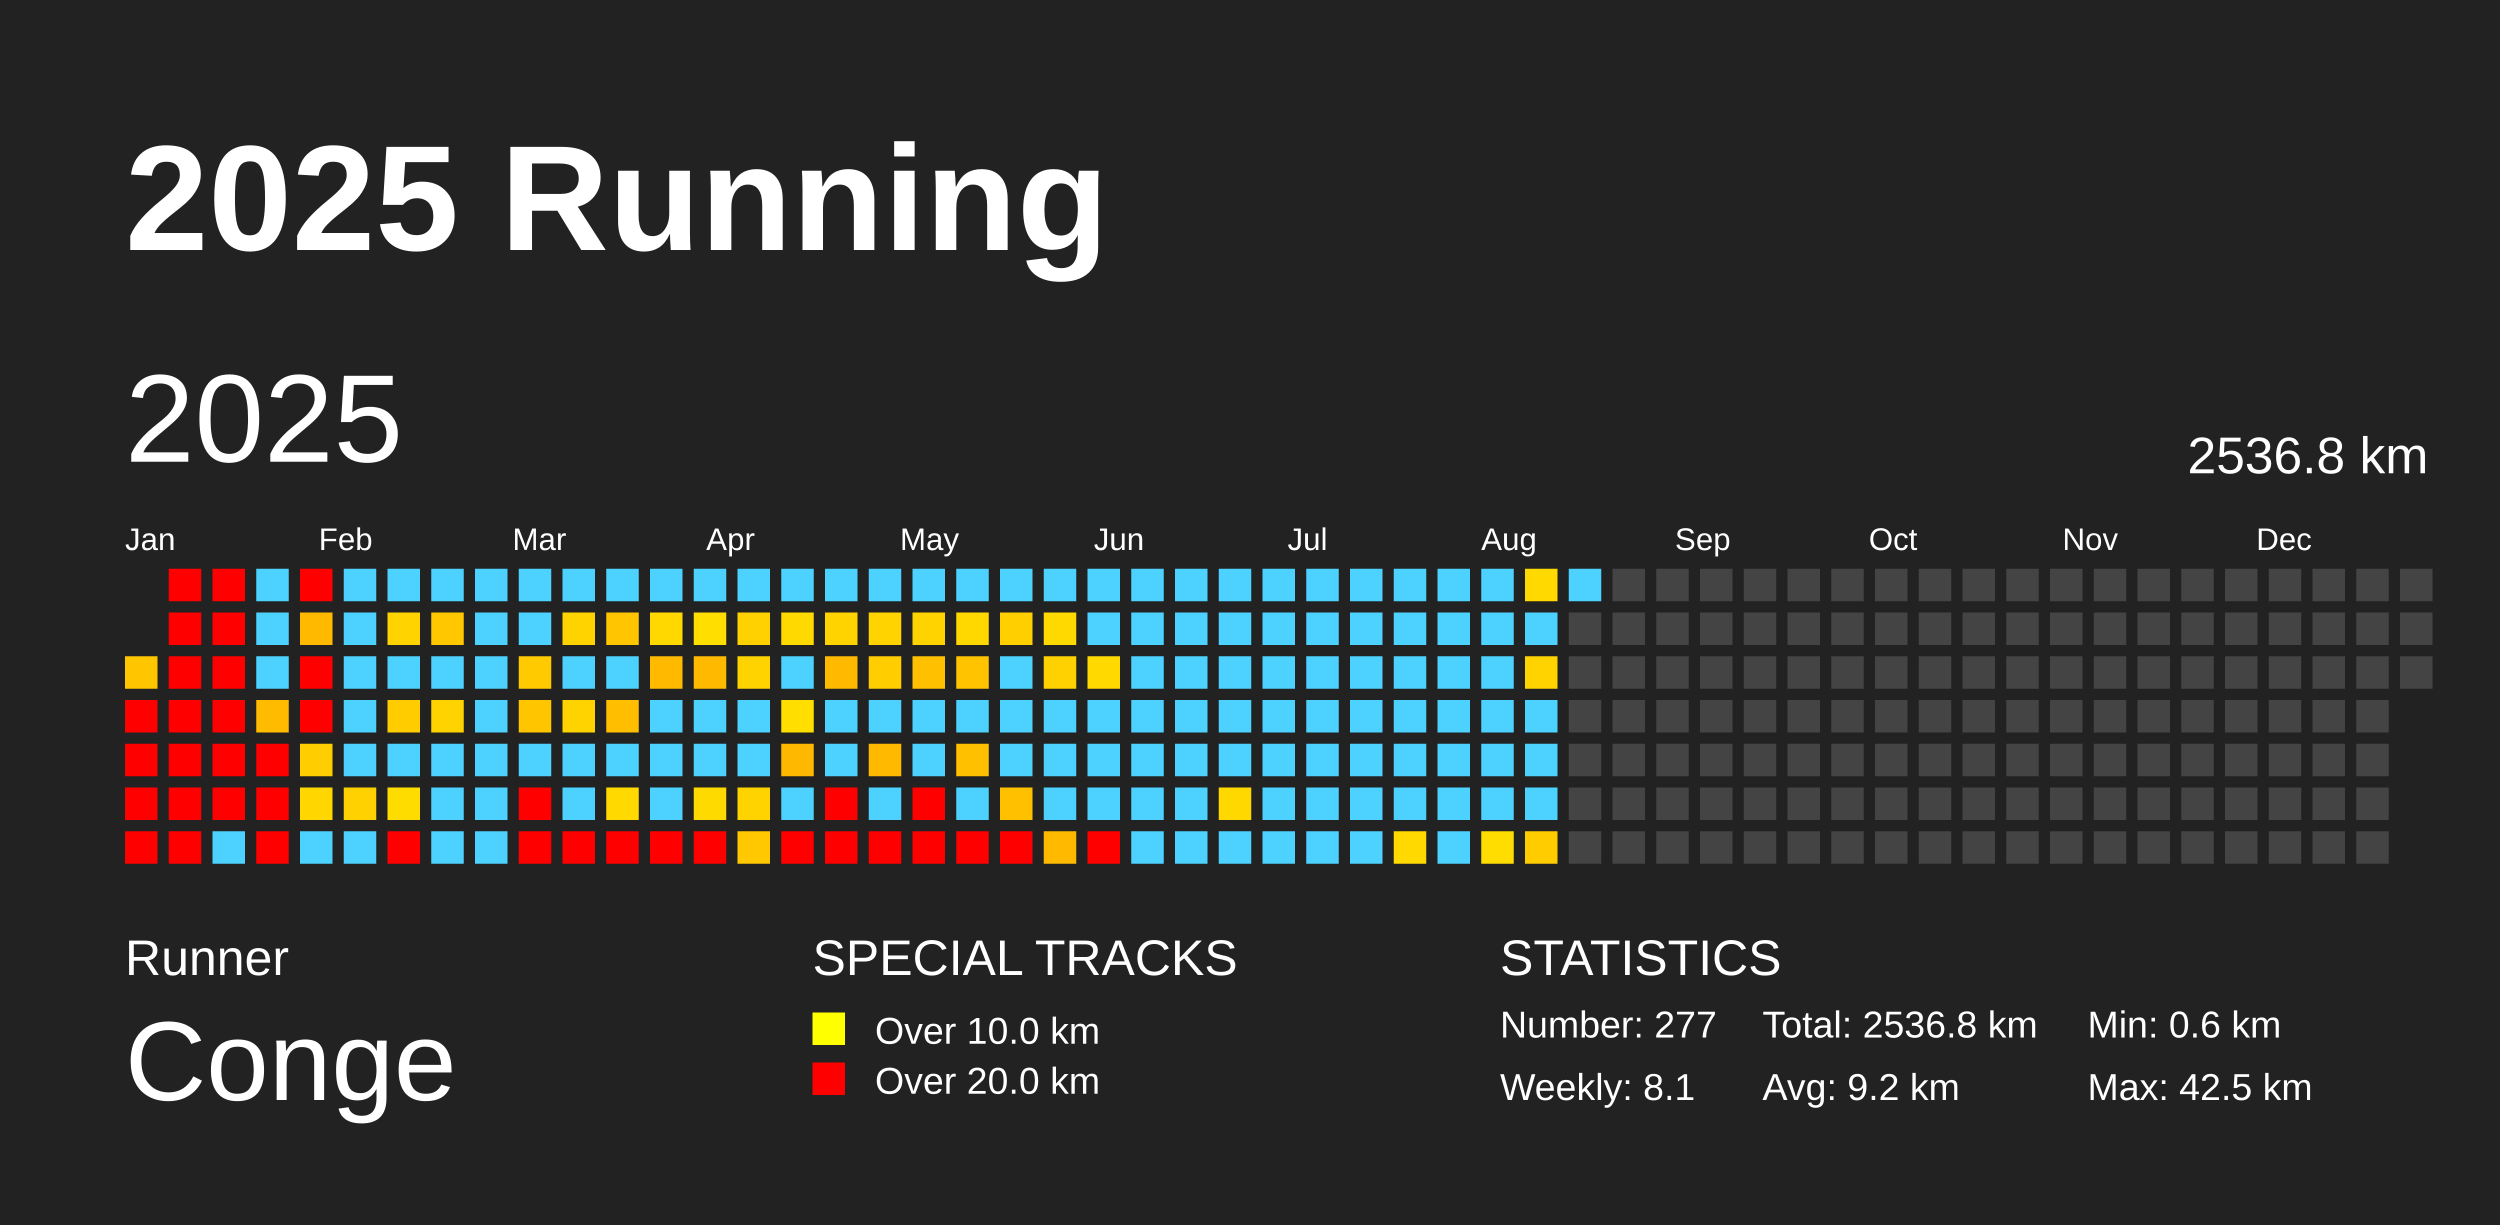
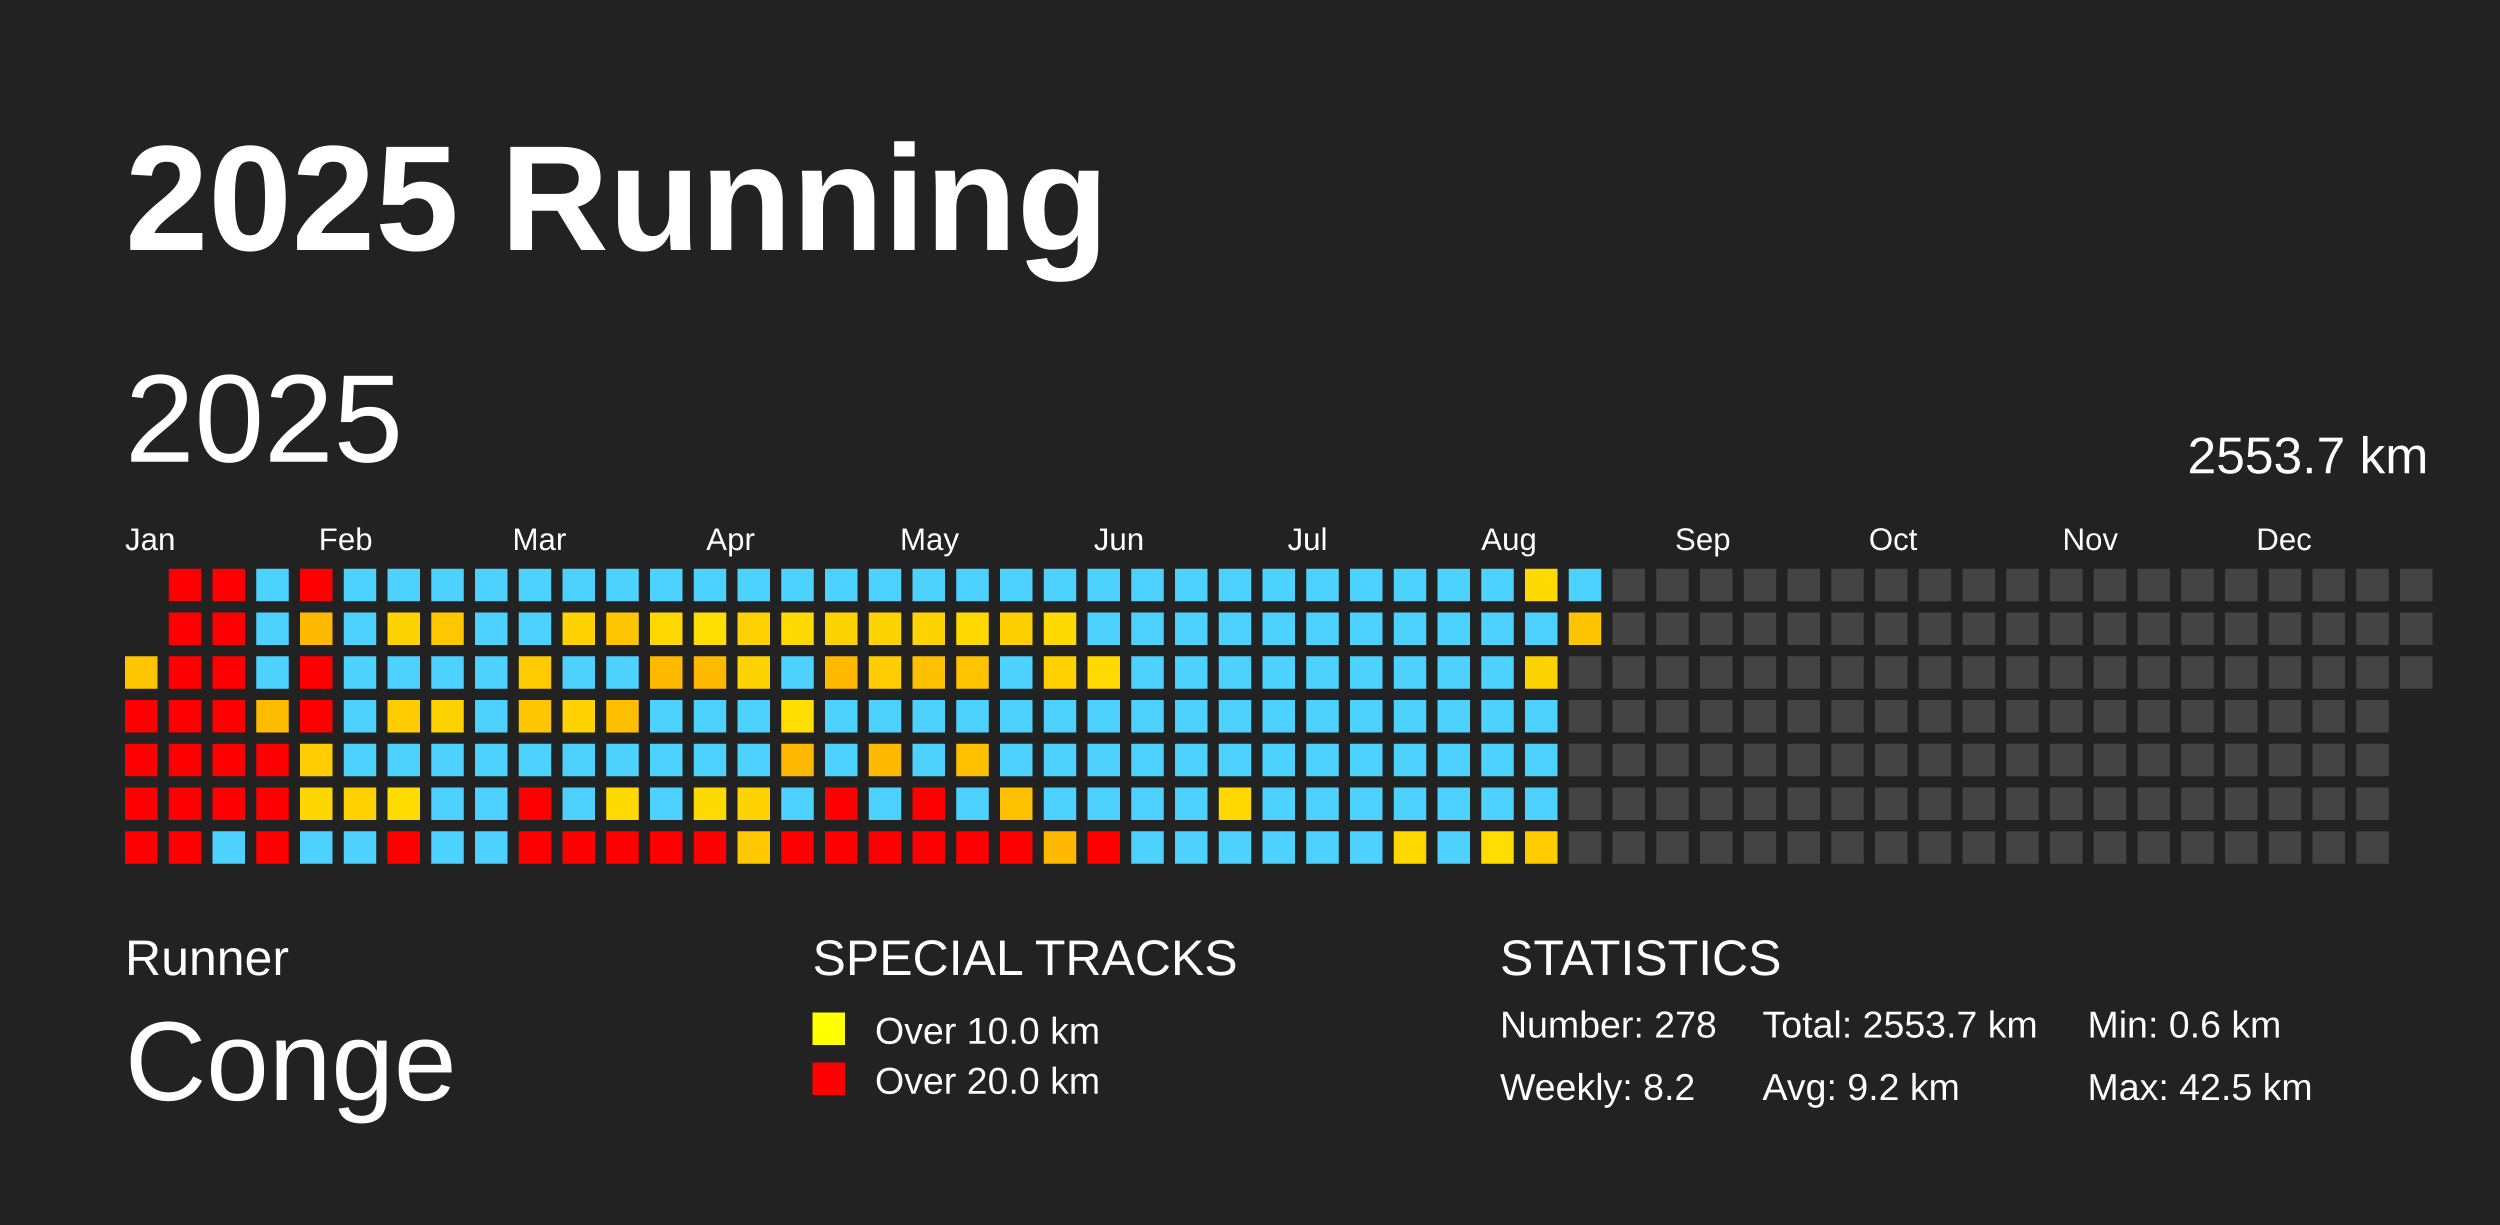
<svg xmlns="http://www.w3.org/2000/svg" baseProfile="full" height="98mm" version="1.1" viewBox="0,0,200,98" width="200mm">
  <defs />
  <rect fill="#222222" height="98" width="200" x="0" y="0" />
  <text fill="#FFFFFF" style="font-size:12px; font-family:Arial; font-weight:bold;" x="10" y="20">2025 Running</text>
  <text fill="#FFFFFF" style="font-size:4px; font-family:Arial" x="10" y="78">Runner</text>
  <text fill="#FFFFFF" style="font-size:9px; font-family:Arial" x="10" y="88">Conge</text>
  <text fill="#FFFFFF" style="font-size:4px; font-family:Arial" x="65" y="78">SPECIAL TRACKS</text>
  <rect fill="yellow" height="2.6" width="2.6" x="65" y="81" />
  <text fill="#FFFFFF" style="font-size:3px; font-family:Arial" x="70" y="83.5">Over 10.0 km</text>
  <rect fill="red" height="2.6" width="2.6" x="65" y="85" />
  <text fill="#FFFFFF" style="font-size:3px; font-family:Arial" x="70" y="87.5">Over 20.0 km</text>
  <text fill="#FFFFFF" style="font-size:4px; font-family:Arial" x="120" y="78">STATISTICS</text>
-   <text fill="#FFFFFF" style="font-size:3px; font-family:Arial" x="120" y="83">Number: 277</text>
-   <text fill="#FFFFFF" style="font-size:3px; font-family:Arial" x="120" y="88">Weekly: 8.1</text>
-   <text fill="#FFFFFF" style="font-size:3px; font-family:Arial" x="141" y="83">Total: 2536.8 km</text>
+   <text fill="#FFFFFF" style="font-size:3px; font-family:Arial" x="120" y="83">Number: 278</text>
+   <text fill="#FFFFFF" style="font-size:3px; font-family:Arial" x="120" y="88">Weekly: 8.2</text>
+   <text fill="#FFFFFF" style="font-size:3px; font-family:Arial" x="141" y="83">Total: 2553.7 km</text>
  <text fill="#FFFFFF" style="font-size:3px; font-family:Arial" x="141" y="88">Avg: 9.2 km</text>
  <text fill="#FFFFFF" style="font-size:3px; font-family:Arial" x="167" y="83">Min: 0.6 km</text>
  <text fill="#FFFFFF" style="font-size:3px; font-family:Arial" x="167" y="88">Max: 42.5 km</text>
  <text dominant-baseline="hanging" fill="#FFFFFF" style="font-size:10.0px; font-family:Arial;" x="10" y="30">2025</text>
-   <text dominant-baseline="hanging" fill="#FFFFFF" style="font-size:4.125px; font-family:Arial;" x="175" y="35">2536.8 km</text>
+   <text dominant-baseline="hanging" fill="#FFFFFF" style="font-size:4.125px; font-family:Arial;" x="175" y="35">2553.7 km</text>
  <text fill="#FFFFFF" style="font-size:2.5px; font-family:Arial" x="10.0" y="44">Jan</text>
  <text fill="#FFFFFF" style="font-size:2.5px; font-family:Arial" x="25.5" y="44">Feb</text>
  <text fill="#FFFFFF" style="font-size:2.5px; font-family:Arial" x="41.0" y="44">Mar</text>
  <text fill="#FFFFFF" style="font-size:2.5px; font-family:Arial" x="56.5" y="44">Apr</text>
  <text fill="#FFFFFF" style="font-size:2.5px; font-family:Arial" x="72.0" y="44">May</text>
  <text fill="#FFFFFF" style="font-size:2.5px; font-family:Arial" x="87.5" y="44">Jun</text>
  <text fill="#FFFFFF" style="font-size:2.5px; font-family:Arial" x="103.0" y="44">Jul</text>
  <text fill="#FFFFFF" style="font-size:2.5px; font-family:Arial" x="118.5" y="44">Aug</text>
  <text fill="#FFFFFF" style="font-size:2.5px; font-family:Arial" x="134.0" y="44">Sep</text>
  <text fill="#FFFFFF" style="font-size:2.5px; font-family:Arial" x="149.5" y="44">Oct</text>
  <text fill="#FFFFFF" style="font-size:2.5px; font-family:Arial" x="165.0" y="44">Nov</text>
  <text fill="#FFFFFF" style="font-size:2.5px; font-family:Arial" x="180.5" y="44">Dec</text>
  <rect fill="#ffc600" height="2.6" width="2.6" x="10.0" y="52.5" />
  <rect fill="red" height="2.6" width="2.6" x="10.0" y="56.0" />
  <rect fill="red" height="2.6" width="2.6" x="10.0" y="59.5" />
  <rect fill="red" height="2.6" width="2.6" x="10.0" y="63.0" />
  <rect fill="red" height="2.6" width="2.6" x="10.0" y="66.5" />
  <rect fill="red" height="2.6" width="2.6" x="13.5" y="45.5" />
  <rect fill="red" height="2.6" width="2.6" x="13.5" y="49.0" />
  <rect fill="red" height="2.6" width="2.6" x="13.5" y="52.5" />
  <rect fill="red" height="2.6" width="2.6" x="13.5" y="56.0" />
  <rect fill="red" height="2.6" width="2.6" x="13.5" y="59.5" />
  <rect fill="red" height="2.6" width="2.6" x="13.5" y="63.0" />
  <rect fill="red" height="2.6" width="2.6" x="13.5" y="66.5" />
  <rect fill="red" height="2.6" width="2.6" x="17.0" y="45.5" />
  <rect fill="red" height="2.6" width="2.6" x="17.0" y="49.0" />
  <rect fill="red" height="2.6" width="2.6" x="17.0" y="52.5" />
  <rect fill="red" height="2.6" width="2.6" x="17.0" y="56.0" />
  <rect fill="red" height="2.6" width="2.6" x="17.0" y="59.5" />
  <rect fill="red" height="2.6" width="2.6" x="17.0" y="63.0" />
  <rect fill="#4dd2ff" height="2.6" width="2.6" x="17.0" y="66.5" />
  <rect fill="#4dd2ff" height="2.6" width="2.6" x="20.5" y="45.5" />
  <rect fill="#4dd2ff" height="2.6" width="2.6" x="20.5" y="49.0" />
  <rect fill="#4dd2ff" height="2.6" width="2.6" x="20.5" y="52.5" />
  <rect fill="#ffbb00" height="2.6" width="2.6" x="20.5" y="56.0" />
  <rect fill="red" height="2.6" width="2.6" x="20.5" y="59.5" />
  <rect fill="red" height="2.6" width="2.6" x="20.5" y="63.0" />
  <rect fill="red" height="2.6" width="2.6" x="20.5" y="66.5" />
  <rect fill="red" height="2.6" width="2.6" x="24.0" y="45.5" />
  <rect fill="#ffba00" height="2.6" width="2.6" x="24.0" y="49.0" />
  <rect fill="red" height="2.6" width="2.6" x="24.0" y="52.5" />
  <rect fill="red" height="2.6" width="2.6" x="24.0" y="56.0" />
  <rect fill="#ffcd00" height="2.6" width="2.6" x="24.0" y="59.5" />
  <rect fill="#ffd600" height="2.6" width="2.6" x="24.0" y="63.0" />
  <rect fill="#4dd2ff" height="2.6" width="2.6" x="24.0" y="66.5" />
  <rect fill="#4dd2ff" height="2.6" width="2.6" x="27.5" y="45.5" />
  <rect fill="#4dd2ff" height="2.6" width="2.6" x="27.5" y="49.0" />
  <rect fill="#4dd2ff" height="2.6" width="2.6" x="27.5" y="52.5" />
  <rect fill="#4dd2ff" height="2.6" width="2.6" x="27.5" y="56.0" />
  <rect fill="#4dd2ff" height="2.6" width="2.6" x="27.5" y="59.5" />
  <rect fill="#ffd100" height="2.6" width="2.6" x="27.5" y="63.0" />
  <rect fill="#4dd2ff" height="2.6" width="2.6" x="27.5" y="66.5" />
  <rect fill="#4dd2ff" height="2.6" width="2.6" x="31.0" y="45.5" />
  <rect fill="#ffd300" height="2.6" width="2.6" x="31.0" y="49.0" />
  <rect fill="#4dd2ff" height="2.6" width="2.6" x="31.0" y="52.5" />
  <rect fill="#ffcc00" height="2.6" width="2.6" x="31.0" y="56.0" />
  <rect fill="#4dd2ff" height="2.6" width="2.6" x="31.0" y="59.5" />
  <rect fill="#ffdc00" height="2.6" width="2.6" x="31.0" y="63.0" />
  <rect fill="red" height="2.6" width="2.6" x="31.0" y="66.5" />
  <rect fill="#4dd2ff" height="2.6" width="2.6" x="34.5" y="45.5" />
  <rect fill="#ffc700" height="2.6" width="2.6" x="34.5" y="49.0" />
  <rect fill="#4dd2ff" height="2.6" width="2.6" x="34.5" y="52.5" />
  <rect fill="#ffd300" height="2.6" width="2.6" x="34.5" y="56.0" />
  <rect fill="#4dd2ff" height="2.6" width="2.6" x="34.5" y="59.5" />
  <rect fill="#4dd2ff" height="2.6" width="2.6" x="34.5" y="63.0" />
  <rect fill="#4dd2ff" height="2.6" width="2.6" x="34.5" y="66.5" />
  <rect fill="#4dd2ff" height="2.6" width="2.6" x="38.0" y="45.5" />
  <rect fill="#4dd2ff" height="2.6" width="2.6" x="38.0" y="49.0" />
  <rect fill="#4dd2ff" height="2.6" width="2.6" x="38.0" y="52.5" />
  <rect fill="#4dd2ff" height="2.6" width="2.6" x="38.0" y="56.0" />
  <rect fill="#4dd2ff" height="2.6" width="2.6" x="38.0" y="59.5" />
  <rect fill="#4dd2ff" height="2.6" width="2.6" x="38.0" y="63.0" />
  <rect fill="#4dd2ff" height="2.6" width="2.6" x="38.0" y="66.5" />
  <rect fill="#4dd2ff" height="2.6" width="2.6" x="41.5" y="45.5" />
  <rect fill="#4dd2ff" height="2.6" width="2.6" x="41.5" y="49.0" />
  <rect fill="#ffcb00" height="2.6" width="2.6" x="41.5" y="52.5" />
  <rect fill="#ffc600" height="2.6" width="2.6" x="41.5" y="56.0" />
  <rect fill="#4dd2ff" height="2.6" width="2.6" x="41.5" y="59.5" />
  <rect fill="red" height="2.6" width="2.6" x="41.5" y="63.0" />
  <rect fill="red" height="2.6" width="2.6" x="41.5" y="66.5" />
  <rect fill="#4dd2ff" height="2.6" width="2.6" x="45.0" y="45.5" />
  <rect fill="#ffd300" height="2.6" width="2.6" x="45.0" y="49.0" />
  <rect fill="#4dd2ff" height="2.6" width="2.6" x="45.0" y="52.5" />
  <rect fill="#ffd300" height="2.6" width="2.6" x="45.0" y="56.0" />
  <rect fill="#4dd2ff" height="2.6" width="2.6" x="45.0" y="59.5" />
  <rect fill="#4dd2ff" height="2.6" width="2.6" x="45.0" y="63.0" />
  <rect fill="red" height="2.6" width="2.6" x="45.0" y="66.5" />
  <rect fill="#4dd2ff" height="2.6" width="2.6" x="48.5" y="45.5" />
  <rect fill="#ffc500" height="2.6" width="2.6" x="48.5" y="49.0" />
  <rect fill="#4dd2ff" height="2.6" width="2.6" x="48.5" y="52.5" />
  <rect fill="#ffbe00" height="2.6" width="2.6" x="48.5" y="56.0" />
  <rect fill="#4dd2ff" height="2.6" width="2.6" x="48.5" y="59.5" />
  <rect fill="#ffd900" height="2.6" width="2.6" x="48.5" y="63.0" />
  <rect fill="red" height="2.6" width="2.6" x="48.5" y="66.5" />
  <rect fill="#4dd2ff" height="2.6" width="2.6" x="52.0" y="45.5" />
  <rect fill="#ffd800" height="2.6" width="2.6" x="52.0" y="49.0" />
  <rect fill="#ffba00" height="2.6" width="2.6" x="52.0" y="52.5" />
  <rect fill="#4dd2ff" height="2.6" width="2.6" x="52.0" y="56.0" />
  <rect fill="#4dd2ff" height="2.6" width="2.6" x="52.0" y="59.5" />
  <rect fill="#4dd2ff" height="2.6" width="2.6" x="52.0" y="63.0" />
  <rect fill="red" height="2.6" width="2.6" x="52.0" y="66.5" />
  <rect fill="#4dd2ff" height="2.6" width="2.6" x="55.5" y="45.5" />
  <rect fill="#ffde00" height="2.6" width="2.6" x="55.5" y="49.0" />
  <rect fill="#ffba00" height="2.6" width="2.6" x="55.5" y="52.5" />
  <rect fill="#4dd2ff" height="2.6" width="2.6" x="55.5" y="56.0" />
  <rect fill="#4dd2ff" height="2.6" width="2.6" x="55.5" y="59.5" />
  <rect fill="#ffda00" height="2.6" width="2.6" x="55.5" y="63.0" />
  <rect fill="red" height="2.6" width="2.6" x="55.5" y="66.5" />
  <rect fill="#4dd2ff" height="2.6" width="2.6" x="59.0" y="45.5" />
  <rect fill="#ffd100" height="2.6" width="2.6" x="59.0" y="49.0" />
  <rect fill="#ffd300" height="2.6" width="2.6" x="59.0" y="52.5" />
  <rect fill="#4dd2ff" height="2.6" width="2.6" x="59.0" y="56.0" />
  <rect fill="#4dd2ff" height="2.6" width="2.6" x="59.0" y="59.5" />
  <rect fill="#ffd300" height="2.6" width="2.6" x="59.0" y="63.0" />
  <rect fill="#ffc800" height="2.6" width="2.6" x="59.0" y="66.5" />
  <rect fill="#4dd2ff" height="2.6" width="2.6" x="62.5" y="45.5" />
  <rect fill="#ffd900" height="2.6" width="2.6" x="62.5" y="49.0" />
  <rect fill="#4dd2ff" height="2.6" width="2.6" x="62.5" y="52.5" />
  <rect fill="#ffde00" height="2.6" width="2.6" x="62.5" y="56.0" />
  <rect fill="#ffb800" height="2.6" width="2.6" x="62.5" y="59.5" />
  <rect fill="#4dd2ff" height="2.6" width="2.6" x="62.5" y="63.0" />
  <rect fill="red" height="2.6" width="2.6" x="62.5" y="66.5" />
  <rect fill="#4dd2ff" height="2.6" width="2.6" x="66.0" y="45.5" />
  <rect fill="#ffd300" height="2.6" width="2.6" x="66.0" y="49.0" />
  <rect fill="#ffba00" height="2.6" width="2.6" x="66.0" y="52.5" />
  <rect fill="#4dd2ff" height="2.6" width="2.6" x="66.0" y="56.0" />
  <rect fill="#4dd2ff" height="2.6" width="2.6" x="66.0" y="59.5" />
  <rect fill="red" height="2.6" width="2.6" x="66.0" y="63.0" />
  <rect fill="red" height="2.6" width="2.6" x="66.0" y="66.5" />
  <rect fill="#4dd2ff" height="2.6" width="2.6" x="69.5" y="45.5" />
  <rect fill="#ffd300" height="2.6" width="2.6" x="69.5" y="49.0" />
  <rect fill="#ffcd00" height="2.6" width="2.6" x="69.5" y="52.5" />
  <rect fill="#4dd2ff" height="2.6" width="2.6" x="69.5" y="56.0" />
  <rect fill="#ffba00" height="2.6" width="2.6" x="69.5" y="59.5" />
  <rect fill="#4dd2ff" height="2.6" width="2.6" x="69.5" y="63.0" />
  <rect fill="red" height="2.6" width="2.6" x="69.5" y="66.5" />
  <rect fill="#4dd2ff" height="2.6" width="2.6" x="73.0" y="45.5" />
  <rect fill="#ffd300" height="2.6" width="2.6" x="73.0" y="49.0" />
  <rect fill="#ffc000" height="2.6" width="2.6" x="73.0" y="52.5" />
  <rect fill="#4dd2ff" height="2.6" width="2.6" x="73.0" y="56.0" />
  <rect fill="#4dd2ff" height="2.6" width="2.6" x="73.0" y="59.5" />
  <rect fill="red" height="2.6" width="2.6" x="73.0" y="63.0" />
  <rect fill="red" height="2.6" width="2.6" x="73.0" y="66.5" />
  <rect fill="#4dd2ff" height="2.6" width="2.6" x="76.5" y="45.5" />
  <rect fill="#ffd800" height="2.6" width="2.6" x="76.5" y="49.0" />
  <rect fill="#ffc300" height="2.6" width="2.6" x="76.5" y="52.5" />
  <rect fill="#4dd2ff" height="2.6" width="2.6" x="76.5" y="56.0" />
  <rect fill="#ffc000" height="2.6" width="2.6" x="76.5" y="59.5" />
  <rect fill="#4dd2ff" height="2.6" width="2.6" x="76.5" y="63.0" />
  <rect fill="red" height="2.6" width="2.6" x="76.5" y="66.5" />
  <rect fill="#4dd2ff" height="2.6" width="2.6" x="80.0" y="45.5" />
  <rect fill="#ffcf00" height="2.6" width="2.6" x="80.0" y="49.0" />
  <rect fill="#4dd2ff" height="2.6" width="2.6" x="80.0" y="52.5" />
  <rect fill="#4dd2ff" height="2.6" width="2.6" x="80.0" y="56.0" />
  <rect fill="#4dd2ff" height="2.6" width="2.6" x="80.0" y="59.5" />
  <rect fill="#ffc000" height="2.6" width="2.6" x="80.0" y="63.0" />
  <rect fill="red" height="2.6" width="2.6" x="80.0" y="66.5" />
  <rect fill="#4dd2ff" height="2.6" width="2.6" x="83.5" y="45.5" />
  <rect fill="#ffd900" height="2.6" width="2.6" x="83.5" y="49.0" />
  <rect fill="#ffd100" height="2.6" width="2.6" x="83.5" y="52.5" />
  <rect fill="#4dd2ff" height="2.6" width="2.6" x="83.5" y="56.0" />
  <rect fill="#4dd2ff" height="2.6" width="2.6" x="83.5" y="59.5" />
  <rect fill="#4dd2ff" height="2.6" width="2.6" x="83.5" y="63.0" />
  <rect fill="#ffba00" height="2.6" width="2.6" x="83.5" y="66.5" />
  <rect fill="#4dd2ff" height="2.6" width="2.6" x="87.0" y="45.5" />
  <rect fill="#4dd2ff" height="2.6" width="2.6" x="87.0" y="49.0" />
  <rect fill="#ffd900" height="2.6" width="2.6" x="87.0" y="52.5" />
  <rect fill="#4dd2ff" height="2.6" width="2.6" x="87.0" y="56.0" />
  <rect fill="#4dd2ff" height="2.6" width="2.6" x="87.0" y="59.5" />
  <rect fill="#4dd2ff" height="2.6" width="2.6" x="87.0" y="63.0" />
  <rect fill="red" height="2.6" width="2.6" x="87.0" y="66.5" />
  <rect fill="#4dd2ff" height="2.6" width="2.6" x="90.5" y="45.5" />
  <rect fill="#4dd2ff" height="2.6" width="2.6" x="90.5" y="49.0" />
  <rect fill="#4dd2ff" height="2.6" width="2.6" x="90.5" y="52.5" />
  <rect fill="#4dd2ff" height="2.6" width="2.6" x="90.5" y="56.0" />
  <rect fill="#4dd2ff" height="2.6" width="2.6" x="90.5" y="59.5" />
  <rect fill="#4dd2ff" height="2.6" width="2.6" x="90.5" y="63.0" />
  <rect fill="#4dd2ff" height="2.6" width="2.6" x="90.5" y="66.5" />
  <rect fill="#4dd2ff" height="2.6" width="2.6" x="94.0" y="45.5" />
  <rect fill="#4dd2ff" height="2.6" width="2.6" x="94.0" y="49.0" />
  <rect fill="#4dd2ff" height="2.6" width="2.6" x="94.0" y="52.5" />
  <rect fill="#4dd2ff" height="2.6" width="2.6" x="94.0" y="56.0" />
  <rect fill="#4dd2ff" height="2.6" width="2.6" x="94.0" y="59.5" />
  <rect fill="#4dd2ff" height="2.6" width="2.6" x="94.0" y="63.0" />
  <rect fill="#4dd2ff" height="2.6" width="2.6" x="94.0" y="66.5" />
  <rect fill="#4dd2ff" height="2.6" width="2.6" x="97.5" y="45.5" />
  <rect fill="#4dd2ff" height="2.6" width="2.6" x="97.5" y="49.0" />
  <rect fill="#4dd2ff" height="2.6" width="2.6" x="97.5" y="52.5" />
  <rect fill="#4dd2ff" height="2.6" width="2.6" x="97.5" y="56.0" />
  <rect fill="#4dd2ff" height="2.6" width="2.6" x="97.5" y="59.5" />
  <rect fill="#ffd800" height="2.6" width="2.6" x="97.5" y="63.0" />
  <rect fill="#4dd2ff" height="2.6" width="2.6" x="97.5" y="66.5" />
  <rect fill="#4dd2ff" height="2.6" width="2.6" x="101.0" y="45.5" />
  <rect fill="#4dd2ff" height="2.6" width="2.6" x="101.0" y="49.0" />
  <rect fill="#4dd2ff" height="2.6" width="2.6" x="101.0" y="52.5" />
  <rect fill="#4dd2ff" height="2.6" width="2.6" x="101.0" y="56.0" />
  <rect fill="#4dd2ff" height="2.6" width="2.6" x="101.0" y="59.5" />
  <rect fill="#4dd2ff" height="2.6" width="2.6" x="101.0" y="63.0" />
  <rect fill="#4dd2ff" height="2.6" width="2.6" x="101.0" y="66.5" />
  <rect fill="#4dd2ff" height="2.6" width="2.6" x="104.5" y="45.5" />
  <rect fill="#4dd2ff" height="2.6" width="2.6" x="104.5" y="49.0" />
  <rect fill="#4dd2ff" height="2.6" width="2.6" x="104.5" y="52.5" />
  <rect fill="#4dd2ff" height="2.6" width="2.6" x="104.5" y="56.0" />
  <rect fill="#4dd2ff" height="2.6" width="2.6" x="104.5" y="59.5" />
  <rect fill="#4dd2ff" height="2.6" width="2.6" x="104.5" y="63.0" />
  <rect fill="#4dd2ff" height="2.6" width="2.6" x="104.5" y="66.5" />
  <rect fill="#4dd2ff" height="2.6" width="2.6" x="108.0" y="45.5" />
  <rect fill="#4dd2ff" height="2.6" width="2.6" x="108.0" y="49.0" />
  <rect fill="#4dd2ff" height="2.6" width="2.6" x="108.0" y="52.5" />
  <rect fill="#4dd2ff" height="2.6" width="2.6" x="108.0" y="56.0" />
  <rect fill="#4dd2ff" height="2.6" width="2.6" x="108.0" y="59.5" />
  <rect fill="#4dd2ff" height="2.6" width="2.6" x="108.0" y="63.0" />
  <rect fill="#4dd2ff" height="2.6" width="2.6" x="108.0" y="66.5" />
  <rect fill="#4dd2ff" height="2.6" width="2.6" x="111.5" y="45.5" />
  <rect fill="#4dd2ff" height="2.6" width="2.6" x="111.5" y="49.0" />
  <rect fill="#4dd2ff" height="2.6" width="2.6" x="111.5" y="52.5" />
  <rect fill="#4dd2ff" height="2.6" width="2.6" x="111.5" y="56.0" />
  <rect fill="#4dd2ff" height="2.6" width="2.6" x="111.5" y="59.5" />
  <rect fill="#4dd2ff" height="2.6" width="2.6" x="111.5" y="63.0" />
  <rect fill="#ffd900" height="2.6" width="2.6" x="111.5" y="66.5" />
  <rect fill="#4dd2ff" height="2.6" width="2.6" x="115.0" y="45.5" />
  <rect fill="#4dd2ff" height="2.6" width="2.6" x="115.0" y="49.0" />
  <rect fill="#4dd2ff" height="2.6" width="2.6" x="115.0" y="52.5" />
  <rect fill="#4dd2ff" height="2.6" width="2.6" x="115.0" y="56.0" />
  <rect fill="#4dd2ff" height="2.6" width="2.6" x="115.0" y="59.5" />
  <rect fill="#4dd2ff" height="2.6" width="2.6" x="115.0" y="63.0" />
  <rect fill="#4dd2ff" height="2.6" width="2.6" x="115.0" y="66.5" />
  <rect fill="#4dd2ff" height="2.6" width="2.6" x="118.5" y="45.5" />
  <rect fill="#4dd2ff" height="2.6" width="2.6" x="118.5" y="49.0" />
  <rect fill="#4dd2ff" height="2.6" width="2.6" x="118.5" y="52.5" />
  <rect fill="#4dd2ff" height="2.6" width="2.6" x="118.5" y="56.0" />
  <rect fill="#4dd2ff" height="2.6" width="2.6" x="118.5" y="59.5" />
  <rect fill="#4dd2ff" height="2.6" width="2.6" x="118.5" y="63.0" />
  <rect fill="#ffdd00" height="2.6" width="2.6" x="118.5" y="66.5" />
  <rect fill="#ffd900" height="2.6" width="2.6" x="122.0" y="45.5" />
  <rect fill="#4dd2ff" height="2.6" width="2.6" x="122.0" y="49.0" />
  <rect fill="#ffd300" height="2.6" width="2.6" x="122.0" y="52.5" />
  <rect fill="#4dd2ff" height="2.6" width="2.6" x="122.0" y="56.0" />
  <rect fill="#4dd2ff" height="2.6" width="2.6" x="122.0" y="59.5" />
  <rect fill="#4dd2ff" height="2.6" width="2.6" x="122.0" y="63.0" />
  <rect fill="#ffcc00" height="2.6" width="2.6" x="122.0" y="66.5" />
  <rect fill="#4dd2ff" height="2.6" width="2.6" x="125.5" y="45.5" />
-   <rect fill="#444444" height="2.6" width="2.6" x="125.5" y="49.0" />
+   <rect fill="#ffc400" height="2.6" width="2.6" x="125.5" y="49.0" />
  <rect fill="#444444" height="2.6" width="2.6" x="125.5" y="52.5" />
  <rect fill="#444444" height="2.6" width="2.6" x="125.5" y="56.0" />
  <rect fill="#444444" height="2.6" width="2.6" x="125.5" y="59.5" />
  <rect fill="#444444" height="2.6" width="2.6" x="125.5" y="63.0" />
  <rect fill="#444444" height="2.6" width="2.6" x="125.5" y="66.5" />
  <rect fill="#444444" height="2.6" width="2.6" x="129.0" y="45.5" />
  <rect fill="#444444" height="2.6" width="2.6" x="129.0" y="49.0" />
  <rect fill="#444444" height="2.6" width="2.6" x="129.0" y="52.5" />
  <rect fill="#444444" height="2.6" width="2.6" x="129.0" y="56.0" />
  <rect fill="#444444" height="2.6" width="2.6" x="129.0" y="59.5" />
  <rect fill="#444444" height="2.6" width="2.6" x="129.0" y="63.0" />
  <rect fill="#444444" height="2.6" width="2.6" x="129.0" y="66.5" />
  <rect fill="#444444" height="2.6" width="2.6" x="132.5" y="45.5" />
  <rect fill="#444444" height="2.6" width="2.6" x="132.5" y="49.0" />
  <rect fill="#444444" height="2.6" width="2.6" x="132.5" y="52.5" />
  <rect fill="#444444" height="2.6" width="2.6" x="132.5" y="56.0" />
  <rect fill="#444444" height="2.6" width="2.6" x="132.5" y="59.5" />
  <rect fill="#444444" height="2.6" width="2.6" x="132.5" y="63.0" />
  <rect fill="#444444" height="2.6" width="2.6" x="132.5" y="66.5" />
  <rect fill="#444444" height="2.6" width="2.6" x="136.0" y="45.5" />
  <rect fill="#444444" height="2.6" width="2.6" x="136.0" y="49.0" />
  <rect fill="#444444" height="2.6" width="2.6" x="136.0" y="52.5" />
  <rect fill="#444444" height="2.6" width="2.6" x="136.0" y="56.0" />
  <rect fill="#444444" height="2.6" width="2.6" x="136.0" y="59.5" />
  <rect fill="#444444" height="2.6" width="2.6" x="136.0" y="63.0" />
  <rect fill="#444444" height="2.6" width="2.6" x="136.0" y="66.5" />
  <rect fill="#444444" height="2.6" width="2.6" x="139.5" y="45.5" />
  <rect fill="#444444" height="2.6" width="2.6" x="139.5" y="49.0" />
  <rect fill="#444444" height="2.6" width="2.6" x="139.5" y="52.5" />
  <rect fill="#444444" height="2.6" width="2.6" x="139.5" y="56.0" />
  <rect fill="#444444" height="2.6" width="2.6" x="139.5" y="59.5" />
  <rect fill="#444444" height="2.6" width="2.6" x="139.5" y="63.0" />
  <rect fill="#444444" height="2.6" width="2.6" x="139.5" y="66.5" />
  <rect fill="#444444" height="2.6" width="2.6" x="143.0" y="45.5" />
  <rect fill="#444444" height="2.6" width="2.6" x="143.0" y="49.0" />
  <rect fill="#444444" height="2.6" width="2.6" x="143.0" y="52.5" />
  <rect fill="#444444" height="2.6" width="2.6" x="143.0" y="56.0" />
  <rect fill="#444444" height="2.6" width="2.6" x="143.0" y="59.5" />
  <rect fill="#444444" height="2.6" width="2.6" x="143.0" y="63.0" />
  <rect fill="#444444" height="2.6" width="2.6" x="143.0" y="66.5" />
  <rect fill="#444444" height="2.6" width="2.6" x="146.5" y="45.5" />
  <rect fill="#444444" height="2.6" width="2.6" x="146.5" y="49.0" />
  <rect fill="#444444" height="2.6" width="2.6" x="146.5" y="52.5" />
  <rect fill="#444444" height="2.6" width="2.6" x="146.5" y="56.0" />
  <rect fill="#444444" height="2.6" width="2.6" x="146.5" y="59.5" />
  <rect fill="#444444" height="2.6" width="2.6" x="146.5" y="63.0" />
  <rect fill="#444444" height="2.6" width="2.6" x="146.5" y="66.5" />
  <rect fill="#444444" height="2.6" width="2.6" x="150.0" y="45.5" />
  <rect fill="#444444" height="2.6" width="2.6" x="150.0" y="49.0" />
  <rect fill="#444444" height="2.6" width="2.6" x="150.0" y="52.5" />
  <rect fill="#444444" height="2.6" width="2.6" x="150.0" y="56.0" />
  <rect fill="#444444" height="2.6" width="2.6" x="150.0" y="59.5" />
  <rect fill="#444444" height="2.6" width="2.6" x="150.0" y="63.0" />
  <rect fill="#444444" height="2.6" width="2.6" x="150.0" y="66.5" />
  <rect fill="#444444" height="2.6" width="2.6" x="153.5" y="45.5" />
  <rect fill="#444444" height="2.6" width="2.6" x="153.5" y="49.0" />
  <rect fill="#444444" height="2.6" width="2.6" x="153.5" y="52.5" />
  <rect fill="#444444" height="2.6" width="2.6" x="153.5" y="56.0" />
  <rect fill="#444444" height="2.6" width="2.6" x="153.5" y="59.5" />
  <rect fill="#444444" height="2.6" width="2.6" x="153.5" y="63.0" />
  <rect fill="#444444" height="2.6" width="2.6" x="153.5" y="66.5" />
  <rect fill="#444444" height="2.6" width="2.6" x="157.0" y="45.5" />
  <rect fill="#444444" height="2.6" width="2.6" x="157.0" y="49.0" />
  <rect fill="#444444" height="2.6" width="2.6" x="157.0" y="52.5" />
  <rect fill="#444444" height="2.6" width="2.6" x="157.0" y="56.0" />
  <rect fill="#444444" height="2.6" width="2.6" x="157.0" y="59.5" />
  <rect fill="#444444" height="2.6" width="2.6" x="157.0" y="63.0" />
  <rect fill="#444444" height="2.6" width="2.6" x="157.0" y="66.5" />
  <rect fill="#444444" height="2.6" width="2.6" x="160.5" y="45.5" />
  <rect fill="#444444" height="2.6" width="2.6" x="160.5" y="49.0" />
  <rect fill="#444444" height="2.6" width="2.6" x="160.5" y="52.5" />
  <rect fill="#444444" height="2.6" width="2.6" x="160.5" y="56.0" />
  <rect fill="#444444" height="2.6" width="2.6" x="160.5" y="59.5" />
  <rect fill="#444444" height="2.6" width="2.6" x="160.5" y="63.0" />
  <rect fill="#444444" height="2.6" width="2.6" x="160.5" y="66.5" />
  <rect fill="#444444" height="2.6" width="2.6" x="164.0" y="45.5" />
  <rect fill="#444444" height="2.6" width="2.6" x="164.0" y="49.0" />
  <rect fill="#444444" height="2.6" width="2.6" x="164.0" y="52.5" />
  <rect fill="#444444" height="2.6" width="2.6" x="164.0" y="56.0" />
  <rect fill="#444444" height="2.6" width="2.6" x="164.0" y="59.5" />
  <rect fill="#444444" height="2.6" width="2.6" x="164.0" y="63.0" />
  <rect fill="#444444" height="2.6" width="2.6" x="164.0" y="66.5" />
  <rect fill="#444444" height="2.6" width="2.6" x="167.5" y="45.5" />
  <rect fill="#444444" height="2.6" width="2.6" x="167.5" y="49.0" />
  <rect fill="#444444" height="2.6" width="2.6" x="167.5" y="52.5" />
  <rect fill="#444444" height="2.6" width="2.6" x="167.5" y="56.0" />
  <rect fill="#444444" height="2.6" width="2.6" x="167.5" y="59.5" />
  <rect fill="#444444" height="2.6" width="2.6" x="167.5" y="63.0" />
  <rect fill="#444444" height="2.6" width="2.6" x="167.5" y="66.5" />
  <rect fill="#444444" height="2.6" width="2.6" x="171.0" y="45.5" />
  <rect fill="#444444" height="2.6" width="2.6" x="171.0" y="49.0" />
  <rect fill="#444444" height="2.6" width="2.6" x="171.0" y="52.5" />
  <rect fill="#444444" height="2.6" width="2.6" x="171.0" y="56.0" />
  <rect fill="#444444" height="2.6" width="2.6" x="171.0" y="59.5" />
  <rect fill="#444444" height="2.6" width="2.6" x="171.0" y="63.0" />
  <rect fill="#444444" height="2.6" width="2.6" x="171.0" y="66.5" />
  <rect fill="#444444" height="2.6" width="2.6" x="174.5" y="45.5" />
  <rect fill="#444444" height="2.6" width="2.6" x="174.5" y="49.0" />
  <rect fill="#444444" height="2.6" width="2.6" x="174.5" y="52.5" />
  <rect fill="#444444" height="2.6" width="2.6" x="174.5" y="56.0" />
  <rect fill="#444444" height="2.6" width="2.6" x="174.5" y="59.5" />
  <rect fill="#444444" height="2.6" width="2.6" x="174.5" y="63.0" />
  <rect fill="#444444" height="2.6" width="2.6" x="174.5" y="66.5" />
  <rect fill="#444444" height="2.6" width="2.6" x="178.0" y="45.5" />
  <rect fill="#444444" height="2.6" width="2.6" x="178.0" y="49.0" />
  <rect fill="#444444" height="2.6" width="2.6" x="178.0" y="52.5" />
  <rect fill="#444444" height="2.6" width="2.6" x="178.0" y="56.0" />
  <rect fill="#444444" height="2.6" width="2.6" x="178.0" y="59.5" />
  <rect fill="#444444" height="2.6" width="2.6" x="178.0" y="63.0" />
  <rect fill="#444444" height="2.6" width="2.6" x="178.0" y="66.5" />
  <rect fill="#444444" height="2.6" width="2.6" x="181.5" y="45.5" />
  <rect fill="#444444" height="2.6" width="2.6" x="181.5" y="49.0" />
  <rect fill="#444444" height="2.6" width="2.6" x="181.5" y="52.5" />
  <rect fill="#444444" height="2.6" width="2.6" x="181.5" y="56.0" />
  <rect fill="#444444" height="2.6" width="2.6" x="181.5" y="59.5" />
  <rect fill="#444444" height="2.6" width="2.6" x="181.5" y="63.0" />
  <rect fill="#444444" height="2.6" width="2.6" x="181.5" y="66.5" />
  <rect fill="#444444" height="2.6" width="2.6" x="185.0" y="45.5" />
  <rect fill="#444444" height="2.6" width="2.6" x="185.0" y="49.0" />
  <rect fill="#444444" height="2.6" width="2.6" x="185.0" y="52.5" />
  <rect fill="#444444" height="2.6" width="2.6" x="185.0" y="56.0" />
  <rect fill="#444444" height="2.6" width="2.6" x="185.0" y="59.5" />
  <rect fill="#444444" height="2.6" width="2.6" x="185.0" y="63.0" />
  <rect fill="#444444" height="2.6" width="2.6" x="185.0" y="66.5" />
  <rect fill="#444444" height="2.6" width="2.6" x="188.5" y="45.5" />
  <rect fill="#444444" height="2.6" width="2.6" x="188.5" y="49.0" />
  <rect fill="#444444" height="2.6" width="2.6" x="188.5" y="52.5" />
  <rect fill="#444444" height="2.6" width="2.6" x="188.5" y="56.0" />
  <rect fill="#444444" height="2.6" width="2.6" x="188.5" y="59.5" />
  <rect fill="#444444" height="2.6" width="2.6" x="188.5" y="63.0" />
  <rect fill="#444444" height="2.6" width="2.6" x="188.5" y="66.5" />
  <rect fill="#444444" height="2.6" width="2.6" x="192.0" y="45.5" />
  <rect fill="#444444" height="2.6" width="2.6" x="192.0" y="49.0" />
  <rect fill="#444444" height="2.6" width="2.6" x="192.0" y="52.5" />
</svg>
